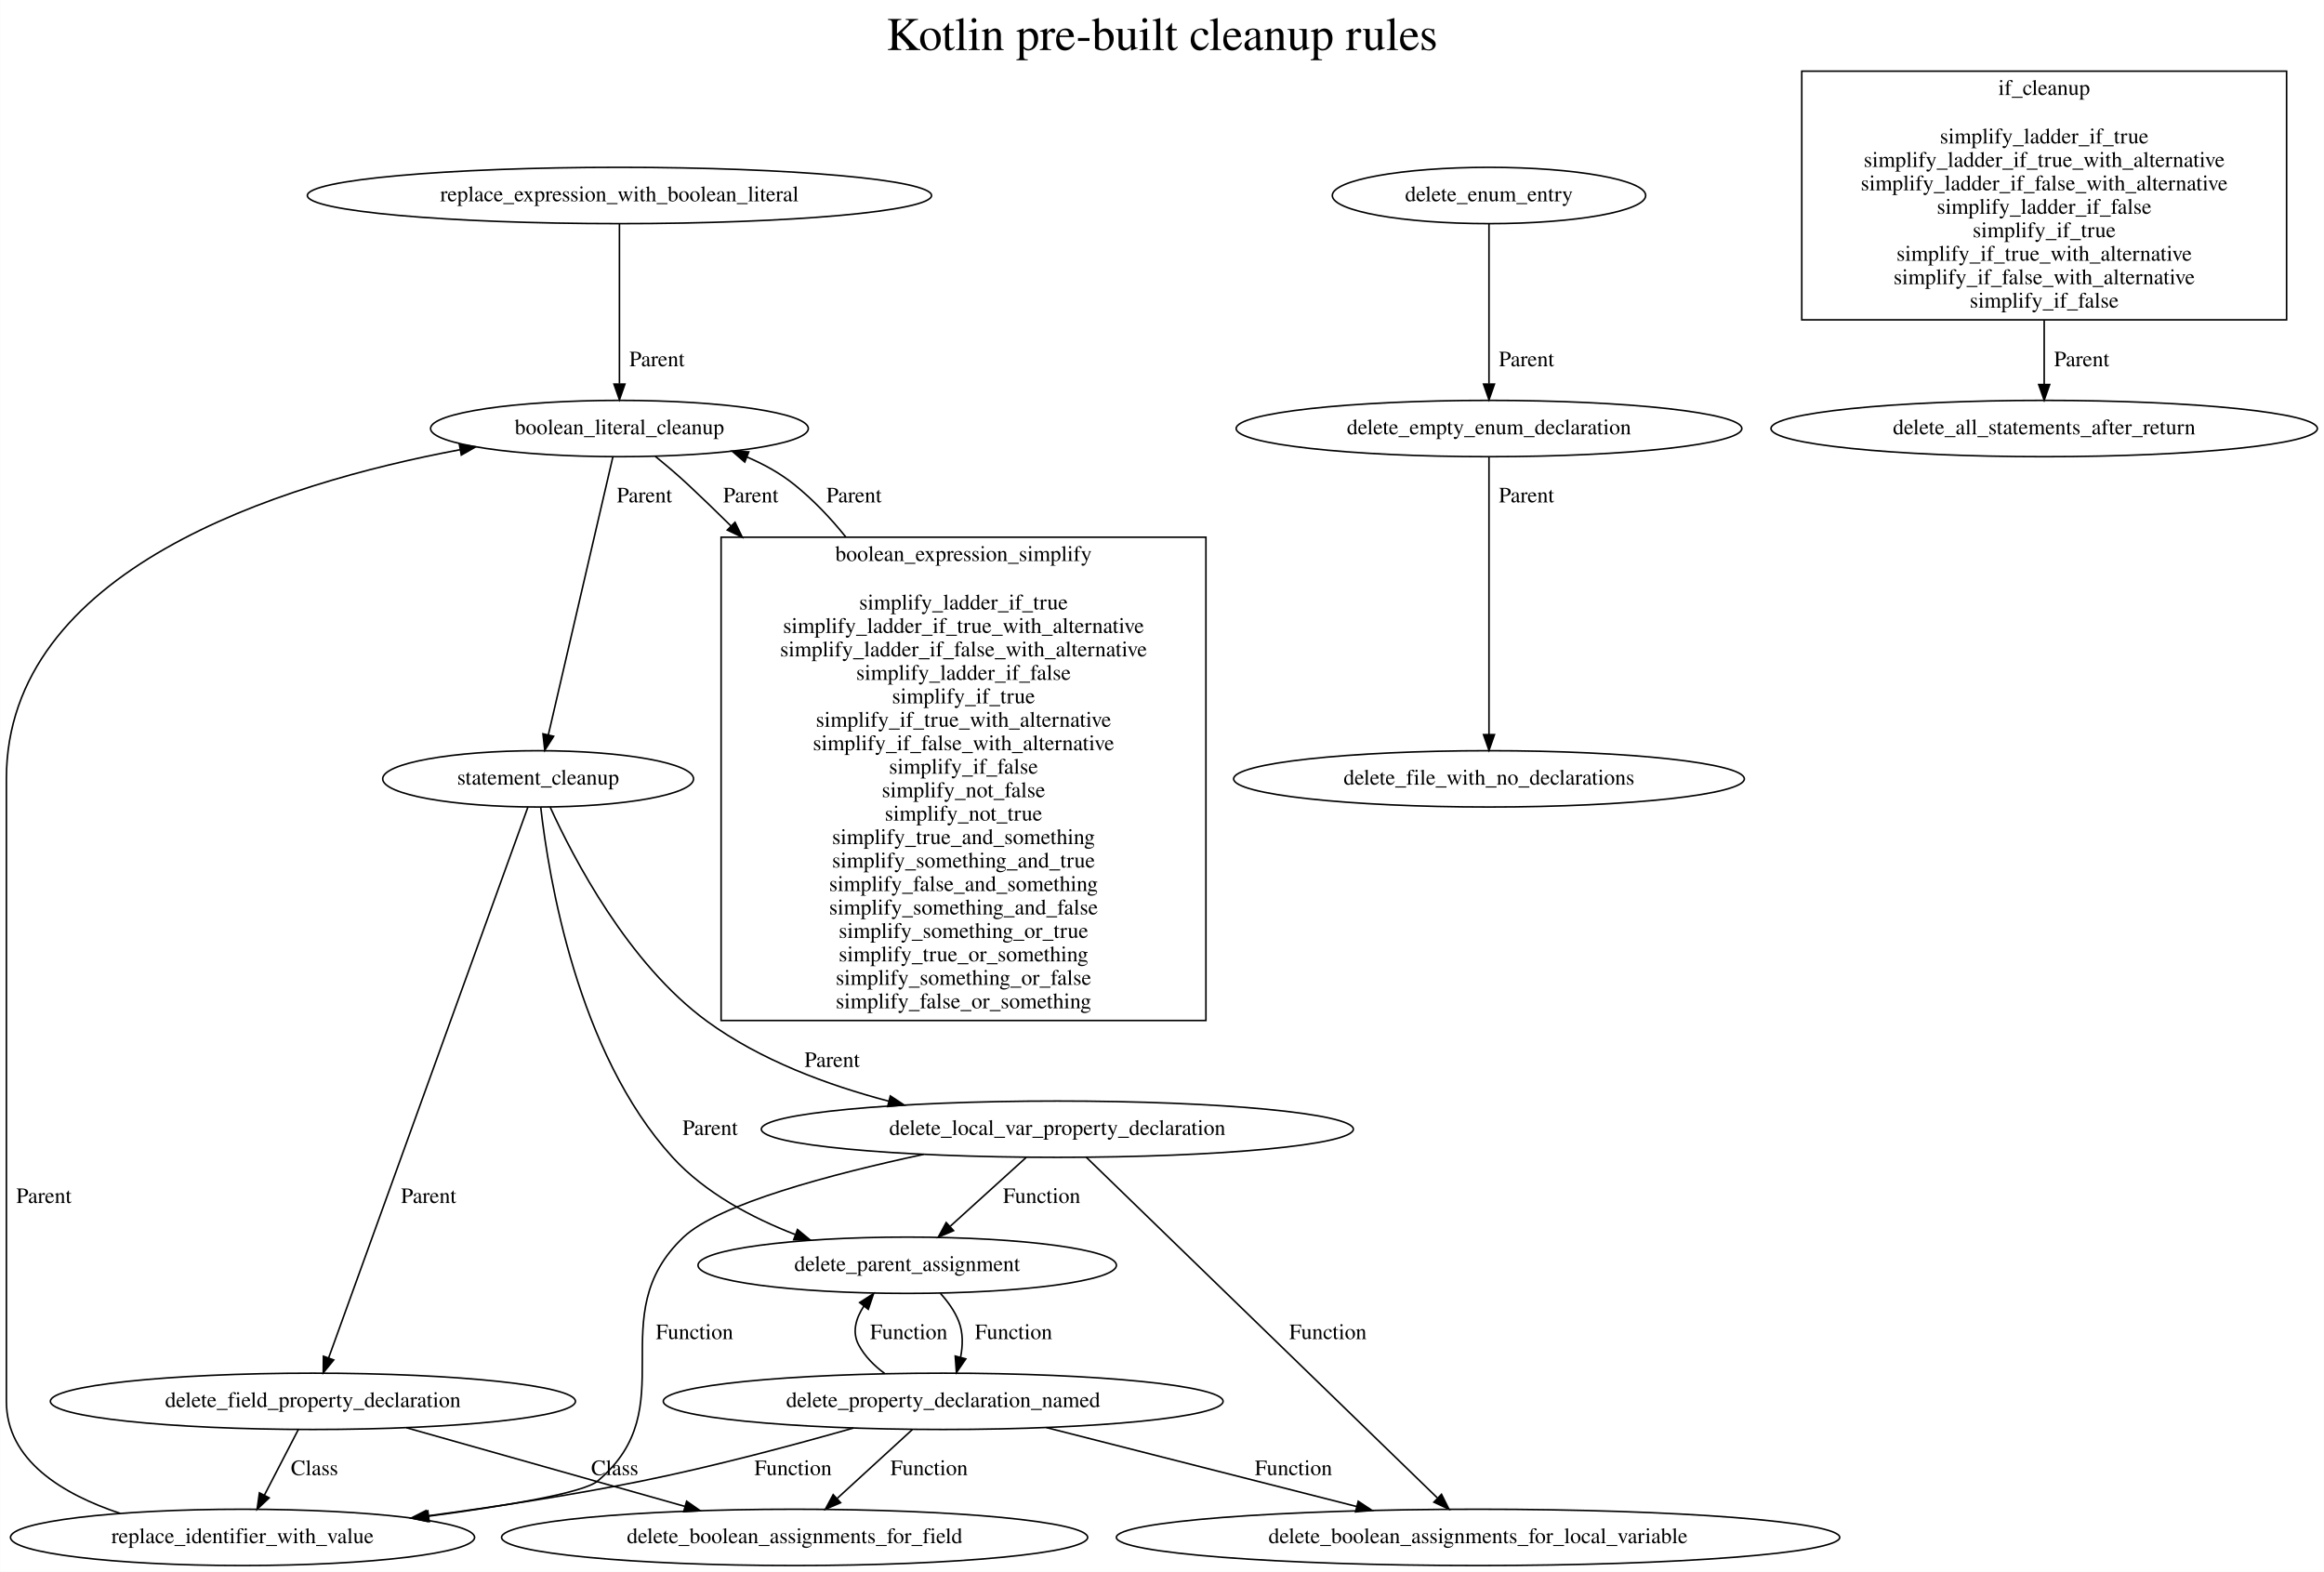
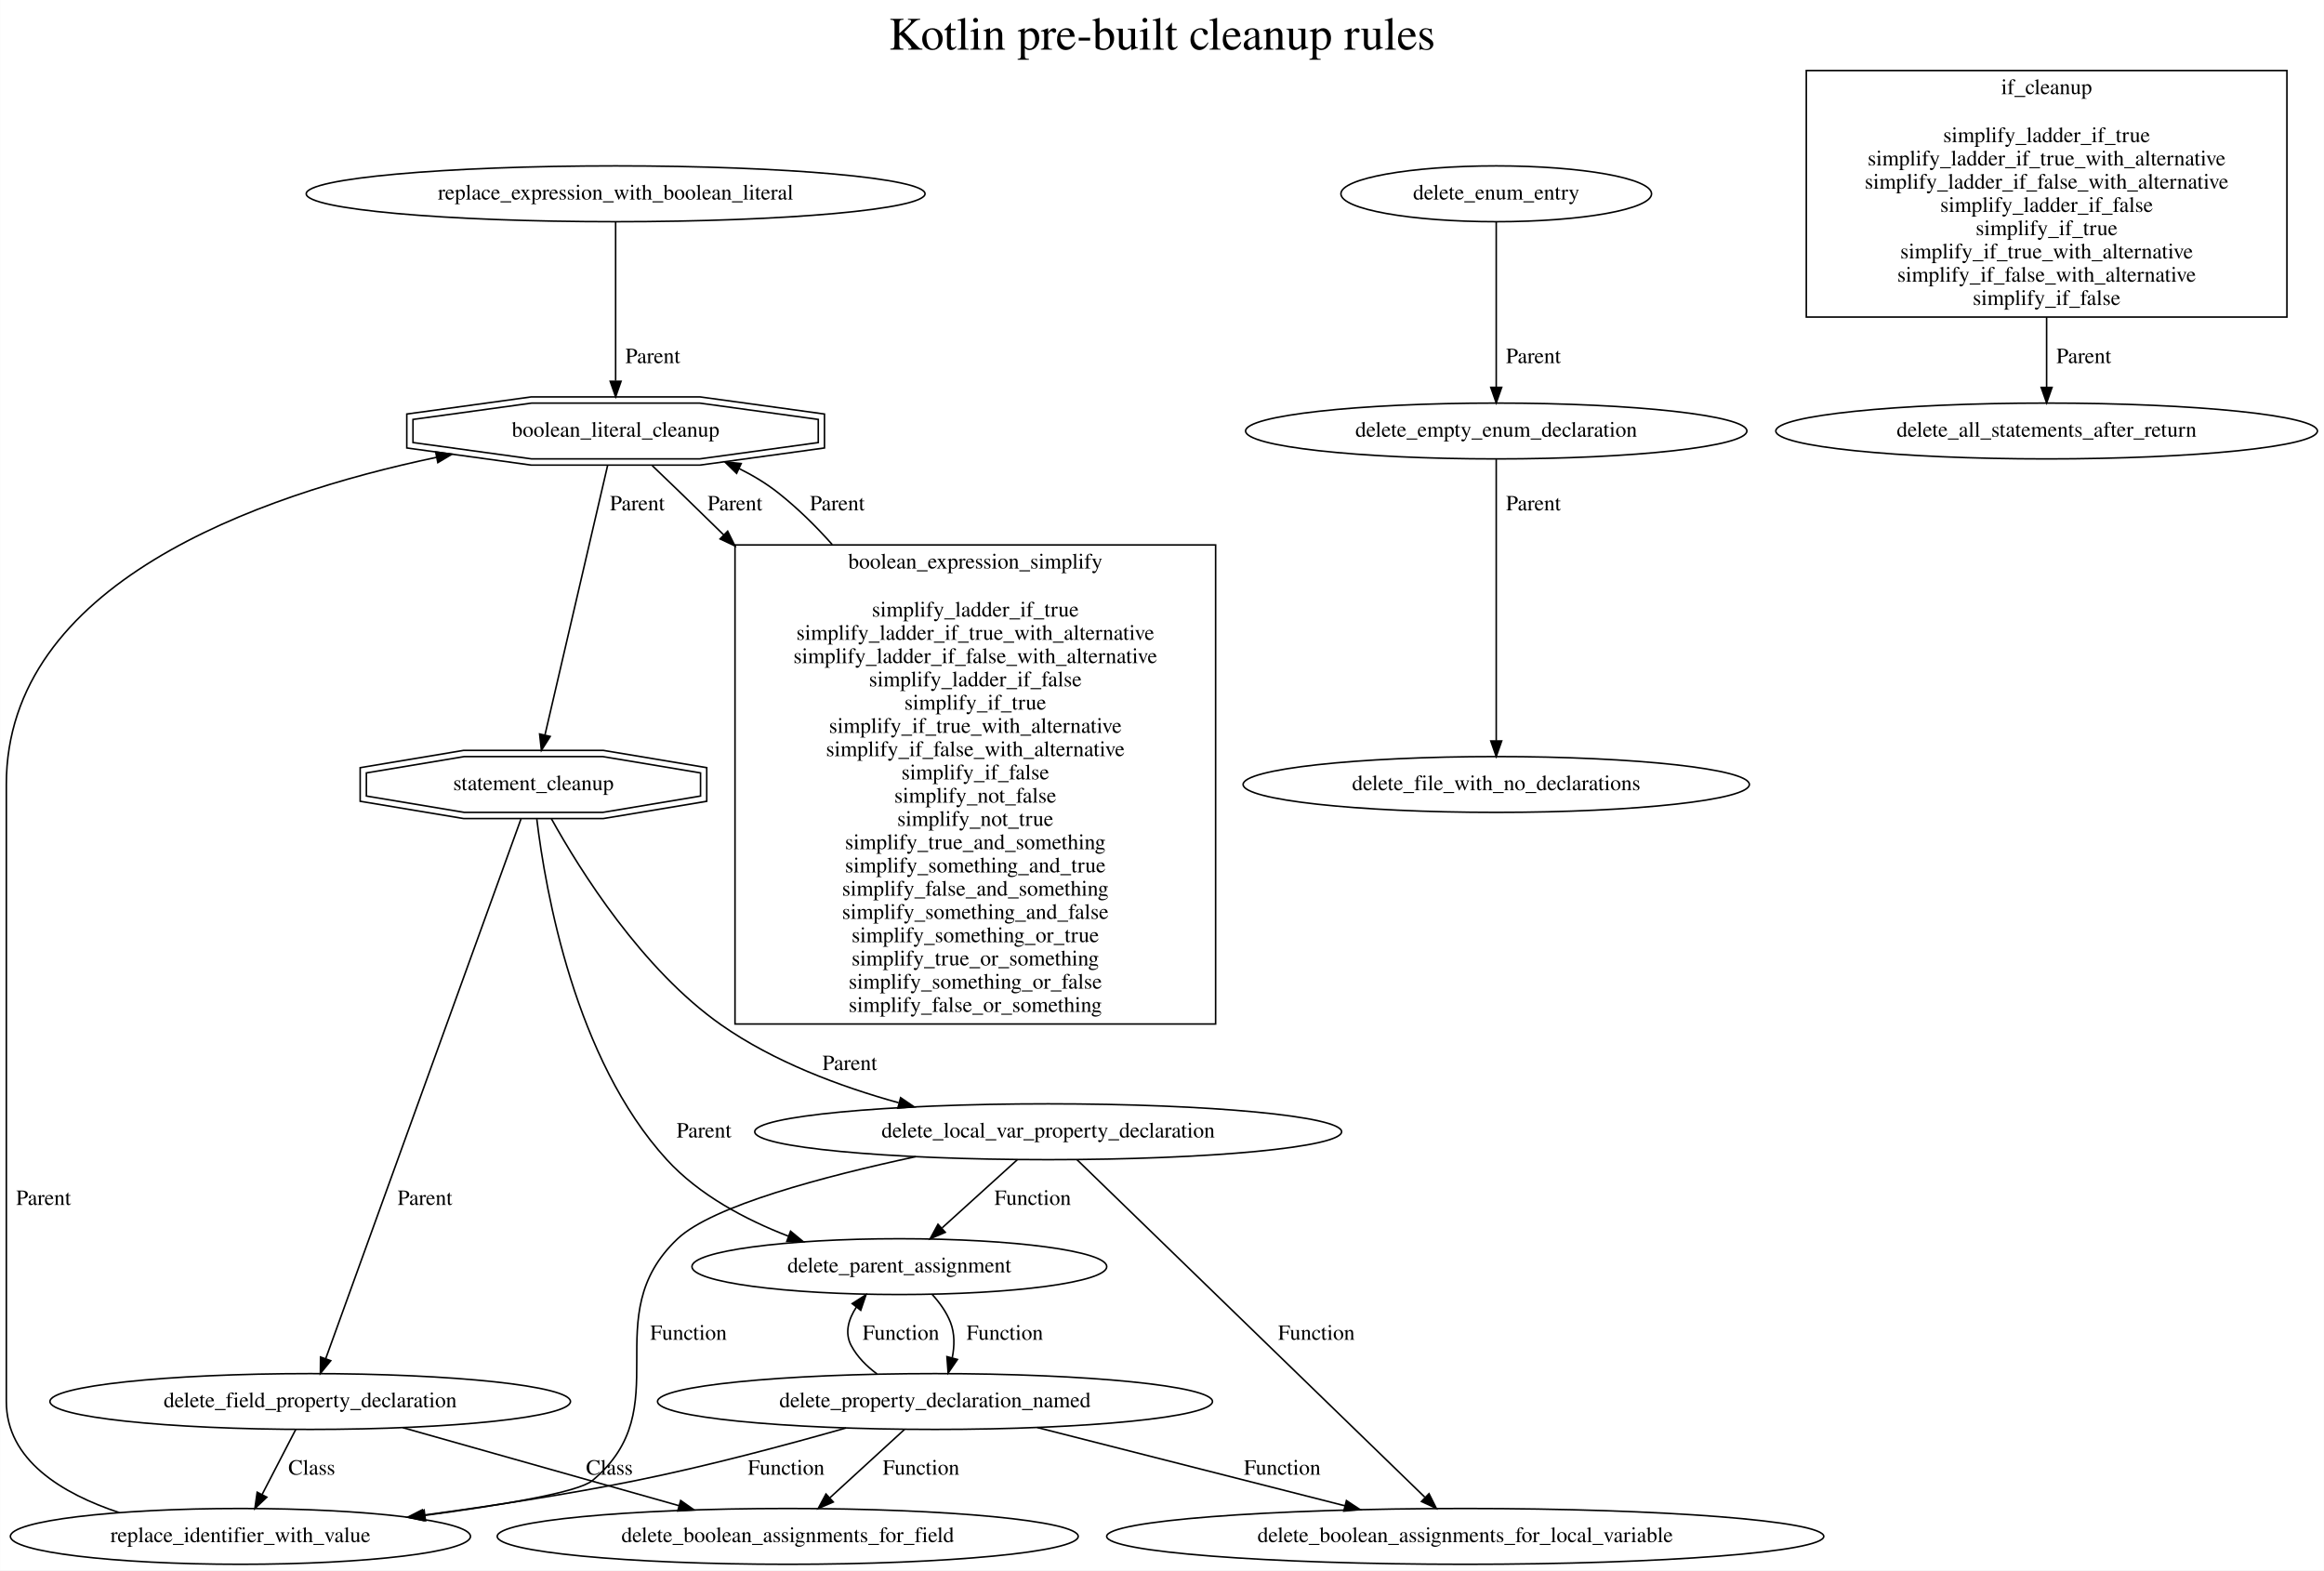
- <svg xmlns="http://www.w3.org/2000/svg" width="1486pt" height="1005pt" viewBox="0.00 0.00 1485.83 1005.00">
-   <g id="graph0" class="graph" transform="scale(1 1) rotate(0) translate(4 1001)">
-     <polygon fill="#ffffff" stroke="transparent" points="-4,4 -4,-1001 1481.834,-1001 1481.834,4 -4,4" />
-     <text text-anchor="middle" x="738.917" y="-969" font-family="Times,serif" font-size="30.00" fill="#000000">Kotlin pre-built cleanup rules</text>
+ <svg xmlns="http://www.w3.org/2000/svg" width="1499pt" height="1013pt" viewBox="0.00 0.00 1498.83 1013.00">
+   <g id="graph0" class="graph" transform="scale(1 1) rotate(0) translate(4 1009)">
+     <polygon fill="#ffffff" stroke="transparent" points="-4,4 -4,-1009 1494.834,-1009 1494.834,4 -4,4" />
+     <text text-anchor="middle" x="745.417" y="-977" font-family="Times,serif" font-size="30.00" fill="#000000">Kotlin pre-built cleanup rules</text>
    <g id="node1" class="node">
-       <ellipse fill="none" stroke="#000000" cx="392" cy="-876" rx="199.565" ry="18" />
-       <text text-anchor="middle" x="392" y="-872.3" font-family="Times,serif" font-size="14.00" fill="#000000">replace_expression_with_boolean_literal</text>
+       <ellipse fill="none" stroke="#000000" cx="393" cy="-884" rx="199.565" ry="18" />
+       <text text-anchor="middle" x="393" y="-880.3" font-family="Times,serif" font-size="14.00" fill="#000000">replace_expression_with_boolean_literal</text>
    </g>
    <g id="node2" class="node">
-       <ellipse fill="none" stroke="#000000" cx="392" cy="-727" rx="120.779" ry="18" />
-       <text text-anchor="middle" x="392" y="-723.3" font-family="Times,serif" font-size="14.00" fill="#000000">boolean_literal_cleanup</text>
+       <polygon fill="none" stroke="#000000" points="523.704,-723.544 523.704,-738.456 447.139,-749 338.861,-749 262.296,-738.456 262.296,-723.544 338.861,-713 447.139,-713 523.704,-723.544" />
+       <polygon fill="none" stroke="#000000" points="527.699,-720.057 527.699,-741.943 447.413,-753 338.587,-753 258.301,-741.943 258.301,-720.057 338.587,-709 447.413,-709 527.699,-720.057" />
+       <text text-anchor="middle" x="393" y="-727.3" font-family="Times,serif" font-size="14.00" fill="#000000">boolean_literal_cleanup</text>
    </g>
    <g id="edge1" class="edge">
-       <path fill="none" stroke="#000000" d="M392,-857.73C392,-832.26 392,-785.829 392,-755.709" />
-       <polygon fill="#000000" stroke="#000000" points="395.5,-755.42 392,-745.42 388.5,-755.42 395.5,-755.42" />
-       <text text-anchor="middle" x="416" y="-766.8" font-family="Times,serif" font-size="14.00" fill="#000000">Parent</text>
+       <path fill="none" stroke="#000000" d="M393,-865.848C393,-840.64 393,-794.623 393,-763.434" />
+       <polygon fill="#000000" stroke="#000000" points="396.5,-763.079 393,-753.079 389.5,-763.079 396.5,-763.079" />
+       <text text-anchor="middle" x="417" y="-774.8" font-family="Times,serif" font-size="14.00" fill="#000000">Parent</text>
    </g>
    <g id="node3" class="node">
-       <ellipse fill="none" stroke="#000000" cx="340" cy="-503" rx="99.382" ry="18" />
+       <polygon fill="none" stroke="#000000" points="447.764,-495.544 447.764,-510.456 384.637,-521 295.363,-521 232.236,-510.456 232.236,-495.544 295.363,-485 384.637,-485 447.764,-495.544" />
+       <polygon fill="none" stroke="#000000" points="451.769,-492.158 451.769,-513.842 384.97,-525 295.03,-525 228.231,-513.842 228.231,-492.158 295.03,-481 384.97,-481 451.769,-492.158" />
      <text text-anchor="middle" x="340" y="-499.3" font-family="Times,serif" font-size="14.00" fill="#000000">statement_cleanup</text>
    </g>
    <g id="edge2" class="edge">
-       <path fill="none" stroke="#000000" d="M387.745,-708.669C378.676,-669.604 357.393,-577.922 346.569,-531.299" />
-       <polygon fill="#000000" stroke="#000000" points="349.912,-530.22 344.241,-521.27 343.093,-531.802 349.912,-530.22" />
-       <text text-anchor="middle" x="408" y="-679.8" font-family="Times,serif" font-size="14.00" fill="#000000">Parent</text>
+       <path fill="none" stroke="#000000" d="M387.822,-708.723C378.377,-668.096 358.327,-581.841 347.429,-534.957" />
+       <polygon fill="#000000" stroke="#000000" points="350.795,-533.979 345.121,-525.032 343.976,-535.564 350.795,-533.979" />
+       <text text-anchor="middle" x="407" y="-679.8" font-family="Times,serif" font-size="14.00" fill="#000000">Parent</text>
    </g>
    <g id="node6" class="node">
-       <polygon fill="none" stroke="#000000" points="457,-348.5 457,-657.5 767,-657.5 767,-348.5 457,-348.5" />
-       <text text-anchor="middle" x="612" y="-642.3" font-family="Times,serif" font-size="14.00" fill="#000000">boolean_expression_simplify</text>
-       <text text-anchor="middle" x="612" y="-611.3" font-family="Times,serif" font-size="14.00" fill="#000000">simplify_ladder_if_true</text>
-       <text text-anchor="middle" x="612" y="-596.3" font-family="Times,serif" font-size="14.00" fill="#000000">simplify_ladder_if_true_with_alternative</text>
-       <text text-anchor="middle" x="612" y="-581.3" font-family="Times,serif" font-size="14.00" fill="#000000">simplify_ladder_if_false_with_alternative</text>
-       <text text-anchor="middle" x="612" y="-566.3" font-family="Times,serif" font-size="14.00" fill="#000000">simplify_ladder_if_false</text>
-       <text text-anchor="middle" x="612" y="-551.3" font-family="Times,serif" font-size="14.00" fill="#000000">simplify_if_true</text>
-       <text text-anchor="middle" x="612" y="-536.3" font-family="Times,serif" font-size="14.00" fill="#000000">simplify_if_true_with_alternative</text>
-       <text text-anchor="middle" x="612" y="-521.3" font-family="Times,serif" font-size="14.00" fill="#000000">simplify_if_false_with_alternative</text>
-       <text text-anchor="middle" x="612" y="-506.3" font-family="Times,serif" font-size="14.00" fill="#000000">simplify_if_false</text>
-       <text text-anchor="middle" x="612" y="-491.3" font-family="Times,serif" font-size="14.00" fill="#000000">simplify_not_false</text>
-       <text text-anchor="middle" x="612" y="-476.3" font-family="Times,serif" font-size="14.00" fill="#000000">simplify_not_true</text>
-       <text text-anchor="middle" x="612" y="-461.3" font-family="Times,serif" font-size="14.00" fill="#000000">simplify_true_and_something</text>
-       <text text-anchor="middle" x="612" y="-446.3" font-family="Times,serif" font-size="14.00" fill="#000000">simplify_something_and_true</text>
-       <text text-anchor="middle" x="612" y="-431.3" font-family="Times,serif" font-size="14.00" fill="#000000">simplify_false_and_something</text>
-       <text text-anchor="middle" x="612" y="-416.3" font-family="Times,serif" font-size="14.00" fill="#000000">simplify_something_and_false</text>
-       <text text-anchor="middle" x="612" y="-401.3" font-family="Times,serif" font-size="14.00" fill="#000000">simplify_something_or_true</text>
-       <text text-anchor="middle" x="612" y="-386.3" font-family="Times,serif" font-size="14.00" fill="#000000">simplify_true_or_something</text>
-       <text text-anchor="middle" x="612" y="-371.3" font-family="Times,serif" font-size="14.00" fill="#000000">simplify_something_or_false</text>
-       <text text-anchor="middle" x="612" y="-356.3" font-family="Times,serif" font-size="14.00" fill="#000000">simplify_false_or_something</text>
+       <polygon fill="none" stroke="#000000" points="470,-348.5 470,-657.5 780,-657.5 780,-348.5 470,-348.5" />
+       <text text-anchor="middle" x="625" y="-642.3" font-family="Times,serif" font-size="14.00" fill="#000000">boolean_expression_simplify</text>
+       <text text-anchor="middle" x="625" y="-611.3" font-family="Times,serif" font-size="14.00" fill="#000000">simplify_ladder_if_true</text>
+       <text text-anchor="middle" x="625" y="-596.3" font-family="Times,serif" font-size="14.00" fill="#000000">simplify_ladder_if_true_with_alternative</text>
+       <text text-anchor="middle" x="625" y="-581.3" font-family="Times,serif" font-size="14.00" fill="#000000">simplify_ladder_if_false_with_alternative</text>
+       <text text-anchor="middle" x="625" y="-566.3" font-family="Times,serif" font-size="14.00" fill="#000000">simplify_ladder_if_false</text>
+       <text text-anchor="middle" x="625" y="-551.3" font-family="Times,serif" font-size="14.00" fill="#000000">simplify_if_true</text>
+       <text text-anchor="middle" x="625" y="-536.3" font-family="Times,serif" font-size="14.00" fill="#000000">simplify_if_true_with_alternative</text>
+       <text text-anchor="middle" x="625" y="-521.3" font-family="Times,serif" font-size="14.00" fill="#000000">simplify_if_false_with_alternative</text>
+       <text text-anchor="middle" x="625" y="-506.3" font-family="Times,serif" font-size="14.00" fill="#000000">simplify_if_false</text>
+       <text text-anchor="middle" x="625" y="-491.3" font-family="Times,serif" font-size="14.00" fill="#000000">simplify_not_false</text>
+       <text text-anchor="middle" x="625" y="-476.3" font-family="Times,serif" font-size="14.00" fill="#000000">simplify_not_true</text>
+       <text text-anchor="middle" x="625" y="-461.3" font-family="Times,serif" font-size="14.00" fill="#000000">simplify_true_and_something</text>
+       <text text-anchor="middle" x="625" y="-446.3" font-family="Times,serif" font-size="14.00" fill="#000000">simplify_something_and_true</text>
+       <text text-anchor="middle" x="625" y="-431.3" font-family="Times,serif" font-size="14.00" fill="#000000">simplify_false_and_something</text>
+       <text text-anchor="middle" x="625" y="-416.3" font-family="Times,serif" font-size="14.00" fill="#000000">simplify_something_and_false</text>
+       <text text-anchor="middle" x="625" y="-401.3" font-family="Times,serif" font-size="14.00" fill="#000000">simplify_something_or_true</text>
+       <text text-anchor="middle" x="625" y="-386.3" font-family="Times,serif" font-size="14.00" fill="#000000">simplify_true_or_something</text>
+       <text text-anchor="middle" x="625" y="-371.3" font-family="Times,serif" font-size="14.00" fill="#000000">simplify_something_or_false</text>
+       <text text-anchor="middle" x="625" y="-356.3" font-family="Times,serif" font-size="14.00" fill="#000000">simplify_false_or_something</text>
    </g>
    <g id="edge3" class="edge">
-       <path fill="none" stroke="#000000" d="M414.872,-709.244C421.821,-703.597 429.369,-697.203 436,-691 445.017,-682.565 454.137,-673.762 463.233,-664.769" />
-       <polygon fill="#000000" stroke="#000000" points="465.899,-667.053 470.52,-657.519 460.962,-662.091 465.899,-667.053" />
-       <text text-anchor="middle" x="476" y="-679.8" font-family="Times,serif" font-size="14.00" fill="#000000">Parent</text>
+       <path fill="none" stroke="#000000" d="M416.622,-708.654C422.637,-702.922 429.075,-696.751 435,-691 444.087,-682.178 453.397,-673.101 462.778,-663.922" />
+       <polygon fill="#000000" stroke="#000000" points="465.267,-666.383 469.963,-656.886 460.369,-661.382 465.267,-666.383" />
+       <text text-anchor="middle" x="470" y="-679.8" font-family="Times,serif" font-size="14.00" fill="#000000">Parent</text>
    </g>
    <g id="node9" class="node">
      <ellipse fill="none" stroke="#000000" cx="672" cy="-279" rx="189.267" ry="18" />
      <text text-anchor="middle" x="672" y="-275.3" font-family="Times,serif" font-size="14.00" fill="#000000">delete_local_var_property_declaration</text>
    </g>
    <g id="edge4" class="edge">
-       <path fill="none" stroke="#000000" d="M347.681,-484.986C362.371,-452.68 397.534,-384.836 448,-348 481.936,-323.229 524.935,-307.216 564.167,-296.925" />
-       <polygon fill="#000000" stroke="#000000" points="565.212,-300.271 574.052,-294.43 563.499,-293.483 565.212,-300.271" />
-       <text text-anchor="middle" x="528" y="-318.8" font-family="Times,serif" font-size="14.00" fill="#000000">Parent</text>
+       <path fill="none" stroke="#000000" d="M351.585,-480.858C370.224,-447.326 410.006,-383.794 461,-348 494.881,-324.219 537.472,-308.247 575.501,-297.717" />
+       <polygon fill="#000000" stroke="#000000" points="576.821,-300.988 585.577,-295.024 575.013,-294.225 576.821,-300.988" />
+       <text text-anchor="middle" x="544" y="-318.8" font-family="Times,serif" font-size="14.00" fill="#000000">Parent</text>
    </g>
    <g id="node11" class="node">
      <ellipse fill="none" stroke="#000000" cx="576" cy="-192" rx="133.776" ry="18" />
      <text text-anchor="middle" x="576" y="-188.3" font-family="Times,serif" font-size="14.00" fill="#000000">delete_parent_assignment</text>
    </g>
    <g id="edge6" class="edge">
-       <path fill="none" stroke="#000000" d="M341.679,-484.768C346.637,-440.832 364.931,-327.808 426,-261 446.847,-238.194 476.732,-222.361 504.348,-211.671" />
+       <path fill="none" stroke="#000000" d="M342.155,-480.694C347.755,-434.191 366.736,-325.833 426,-261 446.847,-238.194 476.732,-222.361 504.348,-211.671" />
      <polygon fill="#000000" stroke="#000000" points="505.837,-214.852 514.003,-208.101 503.409,-208.286 505.837,-214.852" />
      <text text-anchor="middle" x="450" y="-275.3" font-family="Times,serif" font-size="14.00" fill="#000000">Parent</text>
    </g>
    <g id="node12" class="node">
      <ellipse fill="none" stroke="#000000" cx="196" cy="-105" rx="167.87" ry="18" />
      <text text-anchor="middle" x="196" y="-101.3" font-family="Times,serif" font-size="14.00" fill="#000000">delete_field_property_declaration</text>
    </g>
    <g id="edge5" class="edge">
-       <path fill="none" stroke="#000000" d="M333.438,-484.865C310.48,-421.411 233.659,-209.085 206.017,-132.685" />
-       <polygon fill="#000000" stroke="#000000" points="209.294,-131.455 202.6,-123.242 202.711,-133.836 209.294,-131.455" />
+       <path fill="none" stroke="#000000" d="M331.949,-480.749C307.342,-412.737 233.155,-207.692 206.053,-132.786" />
+       <polygon fill="#000000" stroke="#000000" points="209.245,-131.32 202.551,-123.107 202.662,-133.702 209.245,-131.32" />
      <text text-anchor="middle" x="270" y="-231.8" font-family="Times,serif" font-size="14.00" fill="#000000">Parent</text>
    </g>
    <g id="node4" class="node">
-       <ellipse fill="none" stroke="#000000" cx="948" cy="-876" rx="100.182" ry="18" />
-       <text text-anchor="middle" x="948" y="-872.3" font-family="Times,serif" font-size="14.00" fill="#000000">delete_enum_entry</text>
+       <ellipse fill="none" stroke="#000000" cx="961" cy="-884" rx="100.182" ry="18" />
+       <text text-anchor="middle" x="961" y="-880.3" font-family="Times,serif" font-size="14.00" fill="#000000">delete_enum_entry</text>
    </g>
    <g id="node5" class="node">
-       <ellipse fill="none" stroke="#000000" cx="948" cy="-727" rx="161.671" ry="18" />
-       <text text-anchor="middle" x="948" y="-723.3" font-family="Times,serif" font-size="14.00" fill="#000000">delete_empty_enum_declaration</text>
+       <ellipse fill="none" stroke="#000000" cx="961" cy="-731" rx="161.671" ry="18" />
+       <text text-anchor="middle" x="961" y="-727.3" font-family="Times,serif" font-size="14.00" fill="#000000">delete_empty_enum_declaration</text>
    </g>
    <g id="edge7" class="edge">
-       <path fill="none" stroke="#000000" d="M948,-857.73C948,-832.26 948,-785.829 948,-755.709" />
-       <polygon fill="#000000" stroke="#000000" points="951.5,-755.42 948,-745.42 944.5,-755.42 951.5,-755.42" />
-       <text text-anchor="middle" x="972" y="-766.8" font-family="Times,serif" font-size="14.00" fill="#000000">Parent</text>
+       <path fill="none" stroke="#000000" d="M961,-865.848C961,-839.508 961,-790.445 961,-759.322" />
+       <polygon fill="#000000" stroke="#000000" points="964.5,-759.128 961,-749.128 957.5,-759.128 964.5,-759.128" />
+       <text text-anchor="middle" x="985" y="-774.8" font-family="Times,serif" font-size="14.00" fill="#000000">Parent</text>
+     </g>
+     <g id="node13" class="node">
+       <ellipse fill="none" stroke="#000000" cx="961" cy="-503" rx="163.271" ry="18" />
+       <text text-anchor="middle" x="961" y="-499.3" font-family="Times,serif" font-size="14.00" fill="#000000">delete_file_with_no_declarations</text>
+     </g>
+     <g id="edge8" class="edge">
+       <path fill="none" stroke="#000000" d="M961,-712.727C961,-673.023 961,-578.647 961,-531.223" />
+       <polygon fill="#000000" stroke="#000000" points="964.5,-531.043 961,-521.043 957.5,-531.043 964.5,-531.043" />
+       <text text-anchor="middle" x="985" y="-679.8" font-family="Times,serif" font-size="14.00" fill="#000000">Parent</text>
+     </g>
+     <g id="edge9" class="edge">
+       <path fill="none" stroke="#000000" d="M532.701,-657.76C521.935,-669.893 510.346,-681.212 498,-691 490.319,-697.09 481.607,-702.33 472.566,-706.819" />
+       <polygon fill="#000000" stroke="#000000" points="471.033,-703.672 463.441,-711.062 473.985,-710.02 471.033,-703.672" />
+       <text text-anchor="middle" x="536" y="-679.8" font-family="Times,serif" font-size="14.00" fill="#000000">Parent</text>
+     </g>
+     <g id="node7" class="node">
+       <polygon fill="none" stroke="#000000" points="1161,-804.5 1161,-963.5 1471,-963.5 1471,-804.5 1161,-804.5" />
+       <text text-anchor="middle" x="1316" y="-948.3" font-family="Times,serif" font-size="14.00" fill="#000000">if_cleanup</text>
+       <text text-anchor="middle" x="1316" y="-917.3" font-family="Times,serif" font-size="14.00" fill="#000000">simplify_ladder_if_true</text>
+       <text text-anchor="middle" x="1316" y="-902.3" font-family="Times,serif" font-size="14.00" fill="#000000">simplify_ladder_if_true_with_alternative</text>
+       <text text-anchor="middle" x="1316" y="-887.3" font-family="Times,serif" font-size="14.00" fill="#000000">simplify_ladder_if_false_with_alternative</text>
+       <text text-anchor="middle" x="1316" y="-872.3" font-family="Times,serif" font-size="14.00" fill="#000000">simplify_ladder_if_false</text>
+       <text text-anchor="middle" x="1316" y="-857.3" font-family="Times,serif" font-size="14.00" fill="#000000">simplify_if_true</text>
+       <text text-anchor="middle" x="1316" y="-842.3" font-family="Times,serif" font-size="14.00" fill="#000000">simplify_if_true_with_alternative</text>
+       <text text-anchor="middle" x="1316" y="-827.3" font-family="Times,serif" font-size="14.00" fill="#000000">simplify_if_false_with_alternative</text>
+       <text text-anchor="middle" x="1316" y="-812.3" font-family="Times,serif" font-size="14.00" fill="#000000">simplify_if_false</text>
    </g>
    <g id="node15" class="node">
-       <ellipse fill="none" stroke="#000000" cx="948" cy="-503" rx="163.271" ry="18" />
-       <text text-anchor="middle" x="948" y="-499.3" font-family="Times,serif" font-size="14.00" fill="#000000">delete_file_with_no_declarations</text>
-     </g>
-     <g id="edge8" class="edge">
-       <path fill="none" stroke="#000000" d="M948,-708.669C948,-669.604 948,-577.922 948,-531.299" />
-       <polygon fill="#000000" stroke="#000000" points="951.5,-531.27 948,-521.27 944.5,-531.27 951.5,-531.27" />
-       <text text-anchor="middle" x="972" y="-679.8" font-family="Times,serif" font-size="14.00" fill="#000000">Parent</text>
-     </g>
-     <g id="edge9" class="edge">
-       <path fill="none" stroke="#000000" d="M536.812,-657.539C526.924,-669.874 515.998,-681.294 504,-691 495.035,-698.253 484.576,-704.057 473.719,-708.7" />
-       <polygon fill="#000000" stroke="#000000" points="472.124,-705.566 464.102,-712.488 474.689,-712.079 472.124,-705.566" />
-       <text text-anchor="middle" x="542" y="-679.8" font-family="Times,serif" font-size="14.00" fill="#000000">Parent</text>
-     </g>
-     <g id="node7" class="node">
-       <polygon fill="none" stroke="#000000" points="1148,-796.5 1148,-955.5 1458,-955.5 1458,-796.5 1148,-796.5" />
-       <text text-anchor="middle" x="1303" y="-940.3" font-family="Times,serif" font-size="14.00" fill="#000000">if_cleanup</text>
-       <text text-anchor="middle" x="1303" y="-909.3" font-family="Times,serif" font-size="14.00" fill="#000000">simplify_ladder_if_true</text>
-       <text text-anchor="middle" x="1303" y="-894.3" font-family="Times,serif" font-size="14.00" fill="#000000">simplify_ladder_if_true_with_alternative</text>
-       <text text-anchor="middle" x="1303" y="-879.3" font-family="Times,serif" font-size="14.00" fill="#000000">simplify_ladder_if_false_with_alternative</text>
-       <text text-anchor="middle" x="1303" y="-864.3" font-family="Times,serif" font-size="14.00" fill="#000000">simplify_ladder_if_false</text>
-       <text text-anchor="middle" x="1303" y="-849.3" font-family="Times,serif" font-size="14.00" fill="#000000">simplify_if_true</text>
-       <text text-anchor="middle" x="1303" y="-834.3" font-family="Times,serif" font-size="14.00" fill="#000000">simplify_if_true_with_alternative</text>
-       <text text-anchor="middle" x="1303" y="-819.3" font-family="Times,serif" font-size="14.00" fill="#000000">simplify_if_false_with_alternative</text>
-       <text text-anchor="middle" x="1303" y="-804.3" font-family="Times,serif" font-size="14.00" fill="#000000">simplify_if_false</text>
-     </g>
-     <g id="node14" class="node">
-       <ellipse fill="none" stroke="#000000" cx="1303" cy="-727" rx="174.669" ry="18" />
-       <text text-anchor="middle" x="1303" y="-723.3" font-family="Times,serif" font-size="14.00" fill="#000000">delete_all_statements_after_return</text>
+       <ellipse fill="none" stroke="#000000" cx="1316" cy="-731" rx="174.669" ry="18" />
+       <text text-anchor="middle" x="1316" y="-727.3" font-family="Times,serif" font-size="14.00" fill="#000000">delete_all_statements_after_return</text>
    </g>
    <g id="edge10" class="edge">
-       <path fill="none" stroke="#000000" d="M1303,-796.266C1303,-781.539 1303,-767.086 1303,-755.224" />
-       <polygon fill="#000000" stroke="#000000" points="1306.5,-755.126 1303,-745.126 1299.5,-755.126 1306.5,-755.126" />
-       <text text-anchor="middle" x="1327" y="-766.8" font-family="Times,serif" font-size="14.00" fill="#000000">Parent</text>
+       <path fill="none" stroke="#000000" d="M1316,-804.363C1316,-788.139 1316,-772.104 1316,-759.182" />
+       <polygon fill="#000000" stroke="#000000" points="1319.5,-759.125 1316,-749.125 1312.5,-759.125 1319.5,-759.125" />
+       <text text-anchor="middle" x="1340" y="-774.8" font-family="Times,serif" font-size="14.00" fill="#000000">Parent</text>
    </g>
    <g id="node8" class="node">
      <ellipse fill="none" stroke="#000000" cx="151" cy="-18" rx="148.374" ry="18" />
      <text text-anchor="middle" x="151" y="-14.3" font-family="Times,serif" font-size="14.00" fill="#000000">replace_identifier_with_value</text>
    </g>
    <g id="edge11" class="edge">
-       <path fill="none" stroke="#000000" d="M72.846,-33.32C36.001,-45.552 0,-67.181 0,-105 0,-503 0,-503 0,-503 0,-636.667 173.943,-691.65 290.091,-713.465" />
-       <polygon fill="#000000" stroke="#000000" points="289.628,-716.938 300.093,-715.289 290.884,-710.052 289.628,-716.938" />
+       <path fill="none" stroke="#000000" d="M72.846,-33.32C36.001,-45.552 0,-67.181 0,-105 0,-503 0,-503 0,-503 0,-632.436 161.469,-689.615 277.409,-713.989" />
+       <polygon fill="#000000" stroke="#000000" points="276.926,-717.462 287.425,-716.037 278.329,-710.605 276.926,-717.462" />
      <text text-anchor="middle" x="24" y="-231.8" font-family="Times,serif" font-size="14.00" fill="#000000">Parent</text>
    </g>
    <g id="edge12" class="edge">
      <path fill="none" stroke="#000000" d="M586.537,-262.925C527.4,-250.24 455.458,-231.194 433,-210 379.533,-159.543 434.485,-101.054 378,-54 368.964,-46.473 320.111,-38.244 270.029,-31.556" />
      <polygon fill="#000000" stroke="#000000" points="270.378,-28.072 260.007,-30.239 269.466,-35.012 270.378,-28.072" />
      <text text-anchor="middle" x="440" y="-144.8" font-family="Times,serif" font-size="14.00" fill="#000000">Function</text>
    </g>
    <g id="edge14" class="edge">
      <path fill="none" stroke="#000000" d="M652.109,-260.974C638.078,-248.259 619.101,-231.06 603.606,-217.018" />
      <polygon fill="#000000" stroke="#000000" points="605.626,-214.125 595.866,-210.003 600.925,-219.312 605.626,-214.125" />
      <text text-anchor="middle" x="662" y="-231.8" font-family="Times,serif" font-size="14.00" fill="#000000">Function</text>
    </g>
    <g id="node16" class="node">
      <ellipse fill="none" stroke="#000000" cx="941" cy="-18" rx="231.259" ry="18" />
      <text text-anchor="middle" x="941" y="-14.3" font-family="Times,serif" font-size="14.00" fill="#000000">delete_boolean_assignments_for_local_variable</text>
    </g>
    <g id="edge13" class="edge">
      <path fill="none" stroke="#000000" d="M690.49,-261.06C737.328,-215.615 860.765,-95.849 914.912,-43.312" />
      <polygon fill="#000000" stroke="#000000" points="917.641,-45.541 922.381,-36.065 912.767,-40.517 917.641,-45.541" />
      <text text-anchor="middle" x="845" y="-144.8" font-family="Times,serif" font-size="14.00" fill="#000000">Function</text>
    </g>
    <g id="node10" class="node">
      <ellipse fill="none" stroke="#000000" cx="599" cy="-105" rx="178.969" ry="18" />
      <text text-anchor="middle" x="599" y="-101.3" font-family="Times,serif" font-size="14.00" fill="#000000">delete_property_declaration_named</text>
    </g>
    <g id="edge15" class="edge">
      <path fill="none" stroke="#000000" d="M541.568,-87.918C503.404,-77.04 452.031,-63.297 406,-54 361.48,-45.008 312.138,-37.483 268.812,-31.678" />
      <polygon fill="#000000" stroke="#000000" points="269.175,-28.195 258.802,-30.353 268.257,-35.135 269.175,-28.195" />
      <text text-anchor="middle" x="503" y="-57.8" font-family="Times,serif" font-size="14.00" fill="#000000">Function</text>
    </g>
    <g id="edge18" class="edge">
      <path fill="none" stroke="#000000" d="M561.618,-122.77C554.94,-127.705 548.881,-133.748 545,-141 540.573,-149.272 543.156,-158.072 548.344,-165.993" />
      <polygon fill="#000000" stroke="#000000" points="545.588,-168.152 554.508,-173.869 551.101,-163.837 545.588,-168.152" />
      <text text-anchor="middle" x="577" y="-144.8" font-family="Times,serif" font-size="14.00" fill="#000000">Function</text>
    </g>
-     <g id="node13" class="node">
+     <g id="node14" class="node">
      <ellipse fill="none" stroke="#000000" cx="504" cy="-18" rx="187.367" ry="18" />
      <text text-anchor="middle" x="504" y="-14.3" font-family="Times,serif" font-size="14.00" fill="#000000">delete_boolean_assignments_for_field</text>
    </g>
    <g id="edge17" class="edge">
      <path fill="none" stroke="#000000" d="M579.316,-86.974C565.432,-74.259 546.652,-57.06 531.319,-43.018" />
      <polygon fill="#000000" stroke="#000000" points="533.397,-40.176 523.659,-36.003 528.67,-45.338 533.397,-40.176" />
      <text text-anchor="middle" x="590" y="-57.8" font-family="Times,serif" font-size="14.00" fill="#000000">Function</text>
    </g>
    <g id="edge16" class="edge">
      <path fill="none" stroke="#000000" d="M664.941,-88.225C721.664,-73.796 803.569,-52.961 863.43,-37.733" />
      <polygon fill="#000000" stroke="#000000" points="864.386,-41.101 873.215,-35.244 862.66,-34.317 864.386,-41.101" />
      <text text-anchor="middle" x="823" y="-57.8" font-family="Times,serif" font-size="14.00" fill="#000000">Function</text>
    </g>
    <g id="edge19" class="edge">
      <path fill="none" stroke="#000000" d="M597.176,-174.073C601.978,-168.795 606.418,-162.637 609,-156 611.788,-148.831 611.611,-140.781 610.133,-133.232" />
      <polygon fill="#000000" stroke="#000000" points="613.458,-132.118 607.469,-123.378 606.701,-133.945 613.458,-132.118" />
      <text text-anchor="middle" x="644" y="-144.8" font-family="Times,serif" font-size="14.00" fill="#000000">Function</text>
    </g>
    <g id="edge20" class="edge">
      <path fill="none" stroke="#000000" d="M186.676,-86.974C180.401,-74.842 172.015,-58.629 164.95,-44.97" />
      <polygon fill="#000000" stroke="#000000" points="168.015,-43.278 160.312,-36.003 161.798,-46.493 168.015,-43.278" />
      <text text-anchor="middle" x="197" y="-57.8" font-family="Times,serif" font-size="14.00" fill="#000000">Class</text>
    </g>
    <g id="edge21" class="edge">
      <path fill="none" stroke="#000000" d="M255.751,-88.122C306.721,-73.725 380.074,-53.005 433.828,-37.821" />
      <polygon fill="#000000" stroke="#000000" points="434.955,-41.14 443.627,-35.053 433.053,-34.404 434.955,-41.14" />
      <text text-anchor="middle" x="389" y="-57.8" font-family="Times,serif" font-size="14.00" fill="#000000">Class</text>
    </g>
  </g>
</svg>
